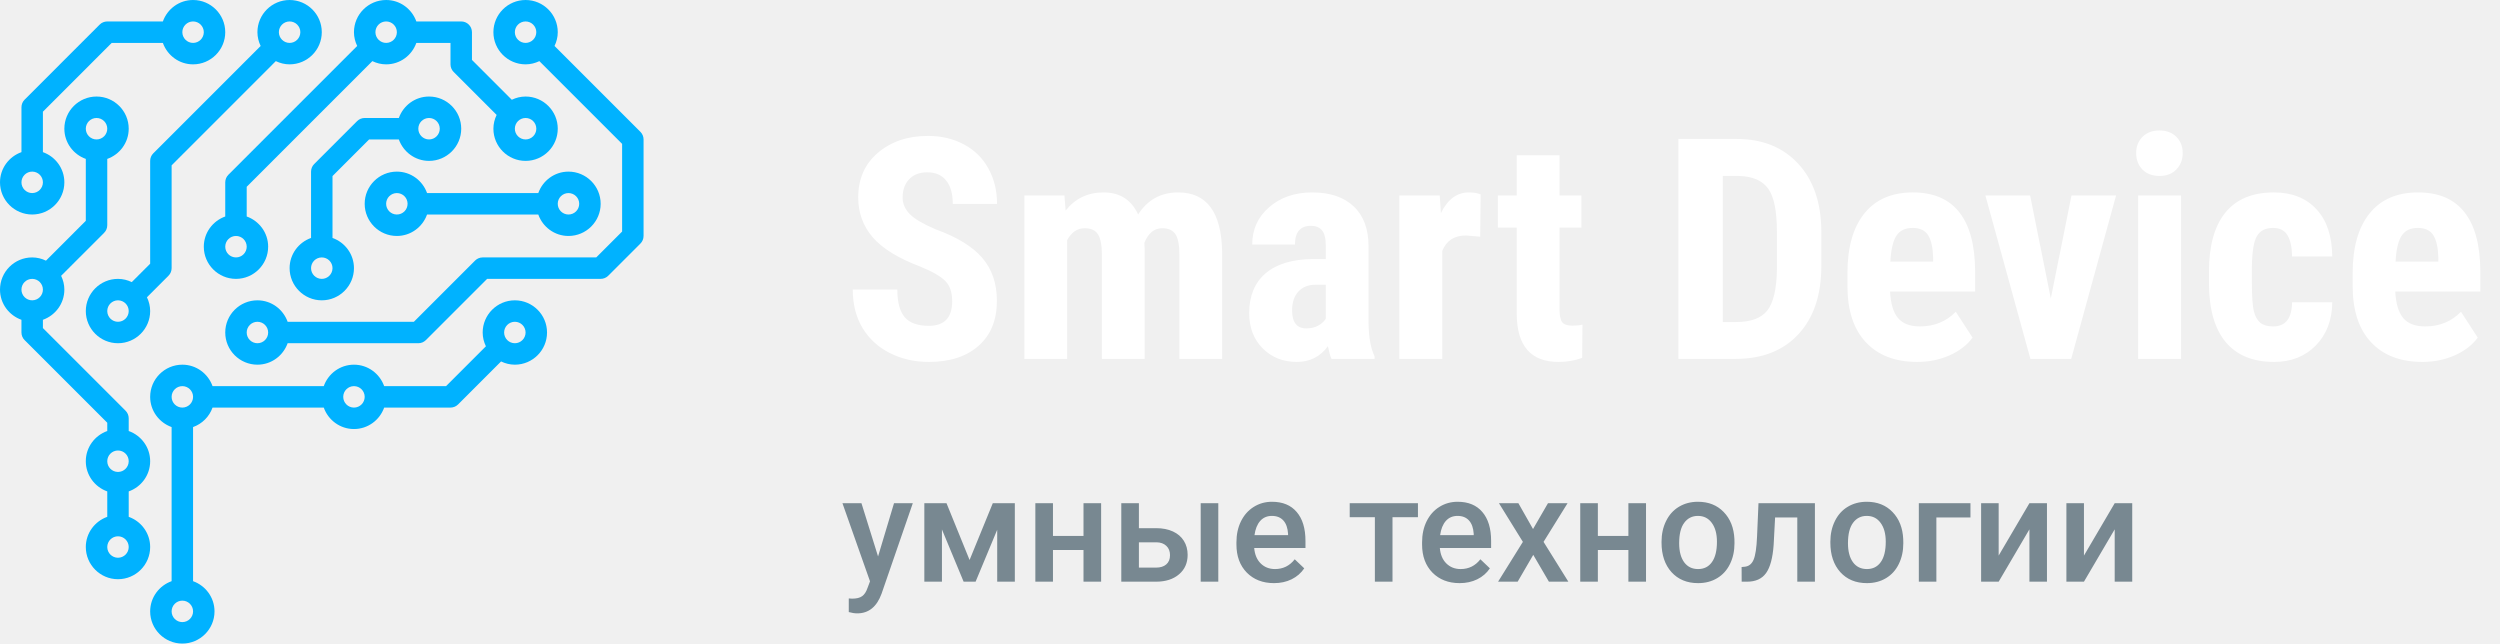
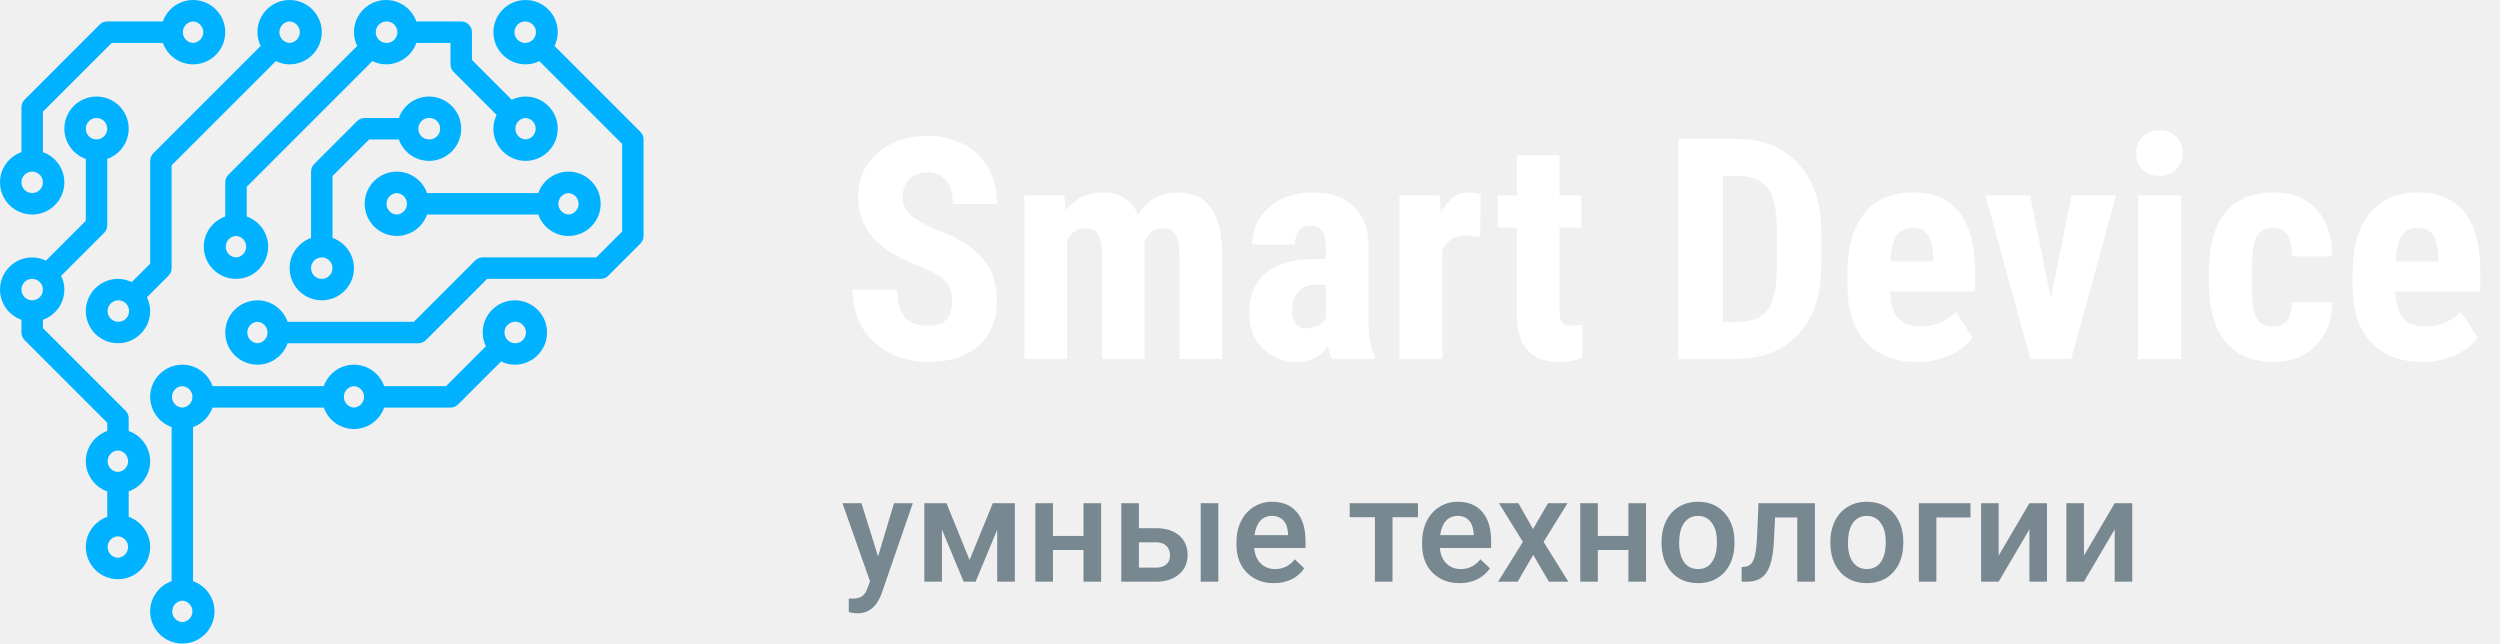
- <svg xmlns="http://www.w3.org/2000/svg" width="202" height="52" viewBox="0 0 202 52" fill="none">
-   <path d="M76.936 24.337C76.936 23.613 76.748 23.067 76.374 22.701C76.008 22.327 75.336 21.94 74.36 21.541C72.578 20.866 71.296 20.077 70.515 19.173C69.733 18.262 69.343 17.188 69.343 15.951C69.343 14.453 69.872 13.253 70.93 12.35C71.996 11.438 73.347 10.982 74.982 10.982C76.073 10.982 77.045 11.214 77.9 11.678C78.754 12.134 79.409 12.781 79.865 13.619C80.329 14.457 80.561 15.409 80.561 16.476H76.984C76.984 15.646 76.805 15.015 76.447 14.584C76.097 14.144 75.589 13.924 74.921 13.924C74.295 13.924 73.806 14.111 73.457 14.486C73.107 14.852 72.932 15.348 72.932 15.975C72.932 16.463 73.127 16.907 73.518 17.306C73.908 17.696 74.6 18.103 75.593 18.526C77.326 19.153 78.584 19.922 79.365 20.834C80.154 21.745 80.549 22.905 80.549 24.312C80.549 25.859 80.056 27.067 79.072 27.938C78.087 28.809 76.748 29.244 75.056 29.244C73.908 29.244 72.862 29.008 71.918 28.536C70.974 28.064 70.234 27.389 69.697 26.51C69.168 25.631 68.903 24.593 68.903 23.397H72.504C72.504 24.422 72.704 25.167 73.103 25.631C73.501 26.095 74.152 26.327 75.056 26.327C76.309 26.327 76.936 25.663 76.936 24.337ZM86.005 15.792L86.103 17.013C86.876 16.036 87.897 15.548 89.167 15.548C90.485 15.548 91.417 16.142 91.962 17.33C92.719 16.142 93.797 15.548 95.197 15.548C97.508 15.548 98.692 17.147 98.749 20.345V29H95.295V20.565C95.295 19.8 95.189 19.255 94.978 18.929C94.766 18.604 94.408 18.441 93.903 18.441C93.26 18.441 92.78 18.836 92.463 19.625L92.487 20.04V29H89.033V20.589C89.033 19.832 88.931 19.287 88.728 18.954C88.524 18.612 88.162 18.441 87.641 18.441C87.047 18.441 86.575 18.762 86.225 19.405V29H82.77V15.792H86.005ZM107.587 29C107.49 28.797 107.392 28.455 107.294 27.975C106.676 28.821 105.838 29.244 104.78 29.244C103.673 29.244 102.753 28.878 102.021 28.145C101.297 27.413 100.935 26.465 100.935 25.301C100.935 23.918 101.374 22.848 102.253 22.091C103.14 21.334 104.414 20.947 106.074 20.931H107.124V19.869C107.124 19.275 107.022 18.856 106.818 18.612C106.615 18.368 106.318 18.246 105.927 18.246C105.065 18.246 104.633 18.75 104.633 19.759H101.179C101.179 18.539 101.634 17.534 102.546 16.744C103.465 15.947 104.625 15.548 106.025 15.548C107.473 15.548 108.592 15.926 109.382 16.683C110.179 17.432 110.578 18.506 110.578 19.906V26.119C110.594 27.259 110.757 28.15 111.066 28.793V29H107.587ZM105.549 26.534C105.931 26.534 106.257 26.457 106.525 26.302C106.794 26.148 106.993 25.965 107.124 25.753V23.006H106.293C105.708 23.006 105.244 23.194 104.902 23.568C104.568 23.942 104.401 24.443 104.401 25.069C104.401 26.046 104.784 26.534 105.549 26.534ZM119.599 19.125L118.452 19.027C117.508 19.027 116.869 19.442 116.535 20.272V29H113.068V15.792H116.328L116.425 17.22C116.971 16.105 117.723 15.548 118.684 15.548C119.074 15.548 119.392 15.601 119.636 15.707L119.599 19.125ZM126.008 12.545V15.792H127.778V18.392H126.008V24.947C126.008 25.468 126.077 25.826 126.215 26.021C126.362 26.217 126.639 26.314 127.045 26.314C127.379 26.314 127.652 26.286 127.863 26.229L127.839 28.915C127.253 29.134 126.618 29.244 125.935 29.244C123.705 29.244 122.578 27.966 122.553 25.411V18.392H121.027V15.792H122.553V12.545H126.008ZM135.615 29V11.227H140.314C142.39 11.227 144.042 11.886 145.271 13.204C146.507 14.523 147.138 16.329 147.163 18.624V21.505C147.163 23.84 146.544 25.676 145.307 27.01C144.078 28.337 142.382 29 140.217 29H135.615ZM139.204 14.217V26.021H140.278C141.474 26.021 142.316 25.708 142.805 25.081C143.293 24.447 143.549 23.356 143.574 21.81V18.722C143.574 17.061 143.342 15.906 142.878 15.255C142.414 14.596 141.625 14.25 140.51 14.217H139.204ZM154.914 29.244C153.14 29.244 151.757 28.715 150.764 27.657C149.771 26.599 149.274 25.086 149.274 23.116V22.066C149.274 19.983 149.73 18.376 150.642 17.245C151.553 16.113 152.859 15.548 154.56 15.548C156.22 15.548 157.469 16.081 158.308 17.147C159.146 18.205 159.573 19.776 159.589 21.859V23.556H152.717C152.766 24.532 152.981 25.248 153.364 25.704C153.746 26.152 154.336 26.375 155.134 26.375C156.289 26.375 157.254 25.981 158.027 25.191L159.382 27.279C158.959 27.865 158.344 28.341 157.539 28.707C156.733 29.065 155.858 29.244 154.914 29.244ZM152.741 21.139H156.196V20.821C156.18 20.032 156.049 19.434 155.805 19.027C155.561 18.62 155.138 18.416 154.536 18.416C153.933 18.416 153.494 18.632 153.217 19.064C152.949 19.495 152.79 20.186 152.741 21.139ZM165.705 24.117L167.377 15.792H170.979L167.353 29H164.057L160.419 15.792H164.033L165.705 24.117ZM176.228 29H172.761V15.792H176.228V29ZM172.602 12.374C172.602 11.837 172.773 11.398 173.115 11.056C173.457 10.714 173.912 10.543 174.482 10.543C175.052 10.543 175.507 10.714 175.849 11.056C176.191 11.398 176.362 11.837 176.362 12.374C176.362 12.903 176.191 13.342 175.849 13.692C175.515 14.042 175.06 14.217 174.482 14.217C173.904 14.217 173.444 14.042 173.103 13.692C172.769 13.342 172.602 12.903 172.602 12.374ZM183.674 26.375C184.675 26.375 185.183 25.724 185.2 24.422H188.447C188.431 25.863 187.987 27.026 187.116 27.914C186.245 28.801 185.122 29.244 183.747 29.244C182.046 29.244 180.748 28.715 179.853 27.657C178.958 26.599 178.502 25.041 178.486 22.982V21.932C178.486 19.857 178.925 18.274 179.804 17.184C180.691 16.093 181.997 15.548 183.723 15.548C185.179 15.548 186.327 15.999 187.165 16.903C188.003 17.798 188.431 19.072 188.447 20.724H185.2C185.192 19.983 185.069 19.413 184.833 19.015C184.597 18.616 184.207 18.416 183.662 18.416C183.059 18.416 182.628 18.632 182.368 19.064C182.107 19.487 181.969 20.313 181.953 21.541V22.884C181.953 23.959 182.006 24.711 182.111 25.143C182.217 25.566 182.392 25.879 182.636 26.082C182.88 26.278 183.226 26.375 183.674 26.375ZM195.734 29.244C193.96 29.244 192.577 28.715 191.584 27.657C190.591 26.599 190.095 25.086 190.095 23.116V22.066C190.095 19.983 190.55 18.376 191.462 17.245C192.373 16.113 193.68 15.548 195.38 15.548C197.041 15.548 198.29 16.081 199.128 17.147C199.966 18.205 200.393 19.776 200.41 21.859V23.556H193.537C193.586 24.532 193.802 25.248 194.184 25.704C194.567 26.152 195.157 26.375 195.954 26.375C197.11 26.375 198.074 25.981 198.847 25.191L200.202 27.279C199.779 27.865 199.165 28.341 198.359 28.707C197.553 29.065 196.678 29.244 195.734 29.244ZM193.562 21.139H197.016V20.821C197 20.032 196.87 19.434 196.625 19.027C196.381 18.62 195.958 18.416 195.356 18.416C194.754 18.416 194.314 18.632 194.038 19.064C193.769 19.495 193.61 20.186 193.562 21.139Z" fill="white" />
-   <path d="M70.947 44.961L72.236 40.66H73.754L71.234 47.961C70.848 49.027 70.191 49.56 69.266 49.56C69.059 49.56 68.83 49.525 68.58 49.455V48.353L68.85 48.371C69.209 48.371 69.478 48.305 69.658 48.172C69.842 48.043 69.986 47.824 70.092 47.516L70.297 46.971L68.07 40.66H69.606L70.947 44.961ZM78.342 45.248L80.217 40.66H81.998V47H80.574V42.805L78.828 47H77.861L76.109 42.781V47H74.686V40.66H76.478L78.342 45.248ZM88.971 47H87.547V44.44H85.08V47H83.656V40.66H85.08V43.303H87.547V40.66H88.971V47ZM92.023 42.676H93.418C93.938 42.676 94.391 42.766 94.777 42.945C95.164 43.125 95.457 43.377 95.656 43.701C95.859 44.025 95.961 44.402 95.961 44.832C95.961 45.484 95.731 46.008 95.269 46.402C94.809 46.797 94.195 46.996 93.43 47H90.6V40.66H92.023V42.676ZM98.439 47H97.016V40.66H98.439V47ZM92.023 43.818V45.863H93.412C93.76 45.863 94.033 45.777 94.232 45.605C94.436 45.43 94.537 45.182 94.537 44.861C94.537 44.541 94.438 44.289 94.238 44.105C94.043 43.918 93.777 43.822 93.441 43.818H92.023ZM102.939 47.117C102.037 47.117 101.305 46.834 100.742 46.268C100.184 45.697 99.904 44.94 99.904 43.994V43.818C99.904 43.185 100.025 42.621 100.268 42.125C100.514 41.625 100.857 41.236 101.299 40.959C101.74 40.682 102.232 40.543 102.775 40.543C103.639 40.543 104.305 40.818 104.773 41.369C105.246 41.92 105.482 42.699 105.482 43.707V44.281H101.34C101.383 44.805 101.557 45.219 101.861 45.523C102.17 45.828 102.557 45.98 103.021 45.98C103.674 45.98 104.205 45.717 104.615 45.19L105.383 45.922C105.129 46.301 104.789 46.596 104.363 46.807C103.941 47.014 103.467 47.117 102.939 47.117ZM102.77 41.685C102.379 41.685 102.062 41.822 101.82 42.096C101.582 42.369 101.43 42.75 101.363 43.238H104.076V43.133C104.045 42.656 103.918 42.297 103.695 42.055C103.473 41.809 103.164 41.685 102.77 41.685ZM114.57 41.791H112.514V47H111.09V41.791H109.057V40.66H114.57V41.791ZM117.939 47.117C117.037 47.117 116.305 46.834 115.742 46.268C115.184 45.697 114.904 44.94 114.904 43.994V43.818C114.904 43.185 115.025 42.621 115.268 42.125C115.514 41.625 115.857 41.236 116.299 40.959C116.74 40.682 117.232 40.543 117.775 40.543C118.639 40.543 119.305 40.818 119.773 41.369C120.246 41.92 120.482 42.699 120.482 43.707V44.281H116.34C116.383 44.805 116.557 45.219 116.861 45.523C117.17 45.828 117.557 45.98 118.021 45.98C118.674 45.98 119.205 45.717 119.615 45.19L120.383 45.922C120.129 46.301 119.789 46.596 119.363 46.807C118.941 47.014 118.467 47.117 117.939 47.117ZM117.77 41.685C117.379 41.685 117.062 41.822 116.82 42.096C116.582 42.369 116.43 42.75 116.363 43.238H119.076V43.133C119.045 42.656 118.918 42.297 118.695 42.055C118.473 41.809 118.164 41.685 117.77 41.685ZM123.869 42.746L125.076 40.66H126.658L124.719 43.783L126.723 47H125.152L123.887 44.832L122.627 47H121.045L123.049 43.783L121.115 40.66H122.686L123.869 42.746ZM132.998 47H131.574V44.44H129.107V47H127.684V40.66H129.107V43.303H131.574V40.66H132.998V47ZM134.252 43.772C134.252 43.15 134.375 42.592 134.621 42.096C134.867 41.596 135.213 41.213 135.658 40.947C136.104 40.678 136.615 40.543 137.193 40.543C138.049 40.543 138.742 40.818 139.273 41.369C139.809 41.92 140.098 42.65 140.141 43.56L140.146 43.895C140.146 44.52 140.025 45.078 139.783 45.57C139.545 46.062 139.201 46.443 138.752 46.713C138.307 46.982 137.791 47.117 137.205 47.117C136.311 47.117 135.594 46.82 135.055 46.227C134.52 45.629 134.252 44.834 134.252 43.842V43.772ZM135.676 43.895C135.676 44.547 135.811 45.059 136.08 45.43C136.35 45.797 136.725 45.98 137.205 45.98C137.686 45.98 138.059 45.793 138.324 45.418C138.594 45.043 138.729 44.494 138.729 43.772C138.729 43.131 138.59 42.623 138.312 42.248C138.039 41.873 137.666 41.685 137.193 41.685C136.729 41.685 136.359 41.871 136.086 42.242C135.812 42.609 135.676 43.16 135.676 43.895ZM146.645 40.66V47H145.221V41.809H143.428L143.311 44.018C143.236 45.08 143.031 45.844 142.695 46.309C142.363 46.77 141.854 47 141.166 47H140.727L140.721 45.816L141.014 45.787C141.326 45.744 141.553 45.555 141.693 45.219C141.838 44.879 141.93 44.262 141.969 43.367L142.086 40.66H146.645ZM147.893 43.772C147.893 43.15 148.016 42.592 148.262 42.096C148.508 41.596 148.854 41.213 149.299 40.947C149.744 40.678 150.256 40.543 150.834 40.543C151.689 40.543 152.383 40.818 152.914 41.369C153.449 41.92 153.738 42.65 153.781 43.56L153.787 43.895C153.787 44.52 153.666 45.078 153.424 45.57C153.186 46.062 152.842 46.443 152.393 46.713C151.947 46.982 151.432 47.117 150.846 47.117C149.951 47.117 149.234 46.82 148.695 46.227C148.16 45.629 147.893 44.834 147.893 43.842V43.772ZM149.316 43.895C149.316 44.547 149.451 45.059 149.721 45.43C149.99 45.797 150.365 45.98 150.846 45.98C151.326 45.98 151.699 45.793 151.965 45.418C152.234 45.043 152.369 44.494 152.369 43.772C152.369 43.131 152.23 42.623 151.953 42.248C151.68 41.873 151.307 41.685 150.834 41.685C150.369 41.685 150 41.871 149.727 42.242C149.453 42.609 149.316 43.16 149.316 43.895ZM159.213 41.809H156.459V47H155.041V40.66H159.213V41.809ZM163.977 40.66H165.395V47H163.977V42.77L161.492 47H160.074V40.66H161.492V44.891L163.977 40.66ZM170.867 40.66H172.285V47H170.867V42.77L168.383 47H166.965V40.66H168.383V44.891L170.867 40.66Z" fill="#788891" />
-   <path d="M32.066 13.867C33.195 13.867 34.148 14.594 34.507 15.6H43.493C43.852 14.594 44.805 13.867 45.933 13.867C47.367 13.867 48.533 15.033 48.533 16.466C48.533 17.9 47.367 19.066 45.933 19.066C44.805 19.066 43.852 18.339 43.493 17.333H34.506C34.147 18.339 33.194 19.066 32.066 19.066C30.632 19.066 29.466 17.9 29.466 16.466C29.466 15.033 30.633 13.867 32.066 13.867ZM45.933 17.333C46.411 17.333 46.8 16.945 46.8 16.466C46.8 15.988 46.411 15.6 45.933 15.6C45.456 15.6 45.066 15.988 45.066 16.466C45.066 16.945 45.456 17.333 45.933 17.333ZM32.066 17.333C32.544 17.333 32.933 16.945 32.933 16.466C32.933 15.988 32.544 15.6 32.066 15.6C31.589 15.6 31.2 15.988 31.2 16.466C31.2 16.945 31.589 17.333 32.066 17.333Z" fill="#00B2FF" />
-   <path d="M25.133 19.226V13.867C25.133 13.636 25.224 13.416 25.387 13.254L28.854 9.787C29.016 9.624 29.237 9.533 29.467 9.533H32.226C32.585 8.527 33.538 7.8 34.667 7.8C36.1 7.8 37.267 8.966 37.267 10.4C37.267 11.833 36.1 13 34.667 13C33.538 13 32.585 12.273 32.226 11.267H29.825L26.867 14.225V19.226C27.873 19.585 28.6 20.538 28.6 21.666C28.6 23.1 27.433 24.266 26 24.266C24.567 24.266 23.4 23.1 23.4 21.666C23.4 20.538 24.127 19.585 25.133 19.226ZM34.667 11.267C35.144 11.267 35.533 10.878 35.533 10.4C35.533 9.921 35.144 9.533 34.667 9.533C34.189 9.533 33.8 9.921 33.8 10.4C33.8 10.878 34.189 11.267 34.667 11.267ZM26 22.533C26.477 22.533 26.867 22.145 26.867 21.666C26.867 21.188 26.477 20.8 26 20.8C25.522 20.8 25.133 21.188 25.133 21.666C25.133 22.145 25.522 22.533 26 22.533Z" fill="#00B2FF" />
-   <path d="M9.533 22.533C9.934 22.533 10.308 22.631 10.647 22.794L12.133 21.308V13C12.133 12.769 12.224 12.549 12.387 12.387L21.061 3.714C20.898 3.375 20.8 3 20.8 2.6C20.8 1.167 21.966 0 23.4 0C24.834 0 26 1.167 26 2.6C26 4.033 24.834 5.2 23.4 5.2C23 5.2 22.625 5.102 22.286 4.939L13.867 13.359V21.666C13.867 21.897 13.776 22.117 13.613 22.279L11.873 24.019C12.035 24.358 12.133 24.733 12.133 25.133C12.133 26.566 10.967 27.733 9.533 27.733C8.1 27.733 6.933 26.566 6.933 25.133C6.933 23.7 8.1 22.533 9.533 22.533ZM23.4 3.467C23.878 3.467 24.267 3.078 24.267 2.6C24.267 2.122 23.878 1.733 23.4 1.733C22.922 1.733 22.533 2.122 22.533 2.6C22.533 3.078 22.922 3.467 23.4 3.467ZM9.533 26C10.011 26 10.4 25.611 10.4 25.133C10.4 24.654 10.011 24.266 9.533 24.266C9.056 24.266 8.667 24.654 8.667 25.133C8.667 25.611 9.056 26 9.533 26Z" fill="#00B2FF" />
-   <path d="M1.734 12.293V8.667C1.734 8.436 1.825 8.216 1.987 8.054L8.054 1.987C8.216 1.824 8.437 1.733 8.667 1.733H13.16C13.518 0.727 14.472 0 15.6 0C17.034 0 18.2 1.167 18.2 2.6C18.2 4.033 17.034 5.2 15.6 5.2C14.472 5.2 13.518 4.473 13.16 3.467H9.026L3.467 9.025V12.293C4.473 12.651 5.2 13.605 5.2 14.733C5.2 16.166 4.034 17.333 2.6 17.333C1.167 17.333 0 16.166 0 14.733C0 13.605 0.727 12.651 1.734 12.293ZM15.6 3.467C16.078 3.467 16.467 3.078 16.467 2.6C16.467 2.122 16.078 1.733 15.6 1.733C15.123 1.733 14.733 2.122 14.733 2.6C14.733 3.078 15.123 3.467 15.6 3.467ZM2.6 15.6C3.078 15.6 3.467 15.211 3.467 14.733C3.467 14.255 3.078 13.866 2.6 13.866C2.123 13.866 1.734 14.255 1.734 14.733C1.734 15.211 2.123 15.6 2.6 15.6Z" fill="#00B2FF" />
-   <path d="M13.866 46.959V34.507C12.861 34.148 12.133 33.194 12.133 32.066C12.133 30.633 13.3 29.466 14.733 29.466C15.862 29.466 16.815 30.193 17.174 31.2H26.16C26.518 30.193 27.472 29.466 28.6 29.466C29.729 29.466 30.682 30.193 31.041 31.2H36.041L39.261 27.98C39.098 27.641 39 27.267 39 26.866C39 25.433 40.167 24.266 41.6 24.266C43.034 24.266 44.2 25.433 44.2 26.866C44.2 28.3 43.034 29.466 41.6 29.466C41.2 29.466 40.825 29.368 40.486 29.205L37.013 32.679C36.851 32.842 36.63 32.933 36.4 32.933H31.041C30.682 33.939 29.729 34.666 28.6 34.666C27.472 34.666 26.518 33.939 26.16 32.933H17.173C16.912 33.667 16.333 34.245 15.599 34.507V46.959C16.605 47.318 17.333 48.272 17.333 49.4C17.333 50.834 16.166 52 14.733 52C13.299 52 12.133 50.834 12.133 49.4C12.133 48.272 12.86 47.318 13.866 46.959ZM41.6 27.733C42.078 27.733 42.467 27.345 42.467 26.866C42.467 26.388 42.078 26 41.6 26C41.123 26 40.733 26.388 40.733 26.866C40.733 27.345 41.123 27.733 41.6 27.733ZM28.6 32.933C29.078 32.933 29.467 32.544 29.467 32.066C29.467 31.588 29.078 31.2 28.6 31.2C28.123 31.2 27.733 31.588 27.733 32.066C27.733 32.544 28.123 32.933 28.6 32.933ZM14.733 50.266C15.211 50.266 15.6 49.877 15.6 49.399C15.6 48.921 15.211 48.532 14.733 48.532C14.256 48.532 13.867 48.921 13.867 49.399C13.867 49.877 14.256 50.266 14.733 50.266ZM14.733 32.933C15.211 32.933 15.6 32.544 15.6 32.066C15.6 31.588 15.211 31.2 14.733 31.2C14.256 31.2 13.867 31.588 13.867 32.066C13.867 32.544 14.256 32.933 14.733 32.933Z" fill="#00B2FF" />
-   <path d="M18.2 17.492V14.733C18.2 14.503 18.291 14.282 18.454 14.12L28.861 3.714C28.698 3.375 28.6 3 28.6 2.6C28.6 1.167 29.767 0 31.2 0C32.329 0 33.282 0.727 33.641 1.733H37.267C37.745 1.733 38.134 2.121 38.134 2.6V4.841L41.353 8.061C41.692 7.898 42.066 7.8 42.467 7.8C43.9 7.8 45.067 8.966 45.067 10.4C45.067 11.833 43.9 13 42.467 13C41.033 13 39.867 11.833 39.867 10.4C39.867 9.999 39.965 9.625 40.128 9.286L36.654 5.813C36.491 5.651 36.4 5.43 36.4 5.2V3.467H33.641C33.282 4.473 32.329 5.2 31.2 5.2C30.8 5.2 30.425 5.102 30.087 4.939L19.934 15.092V17.492C20.94 17.851 21.667 18.805 21.667 19.933C21.667 21.366 20.5 22.533 19.067 22.533C17.633 22.533 16.467 21.366 16.467 19.933C16.467 18.805 17.194 17.851 18.2 17.492ZM42.467 11.267C42.944 11.267 43.334 10.878 43.334 10.4C43.334 9.921 42.944 9.533 42.467 9.533C41.989 9.533 41.6 9.921 41.6 10.4C41.6 10.878 41.989 11.267 42.467 11.267ZM31.2 3.467C31.678 3.467 32.067 3.078 32.067 2.6C32.067 2.122 31.678 1.733 31.2 1.733C30.723 1.733 30.334 2.122 30.334 2.6C30.334 3.078 30.723 3.467 31.2 3.467ZM19.067 20.8C19.544 20.8 19.934 20.411 19.934 19.933C19.934 19.455 19.544 19.066 19.067 19.066C18.589 19.066 18.2 19.455 18.2 19.933C18.2 20.411 18.589 20.8 19.067 20.8Z" fill="#00B2FF" />
-   <path d="M20.8 24.266C21.928 24.266 22.882 24.993 23.241 26H33.441L38.387 21.054C38.549 20.891 38.77 20.8 39 20.8H48.175L50.267 18.708V11.625L43.58 4.939C43.242 5.102 42.867 5.2 42.467 5.2C41.033 5.2 39.867 4.033 39.867 2.6C39.867 1.167 41.033 0 42.467 0C43.9 0 45.067 1.167 45.067 2.6C45.067 3 44.969 3.375 44.806 3.714L51.746 10.654C51.909 10.816 52 11.036 52 11.267V19.066C52 19.297 51.909 19.517 51.746 19.679L49.146 22.279C48.984 22.442 48.763 22.533 48.533 22.533H39.359L34.413 27.479C34.251 27.642 34.03 27.733 33.8 27.733H23.241C22.882 28.739 21.928 29.466 20.8 29.466C19.366 29.466 18.2 28.3 18.2 26.866C18.2 25.433 19.366 24.266 20.8 24.266ZM42.467 1.733C41.989 1.733 41.6 2.122 41.6 2.6C41.6 3.078 41.989 3.467 42.467 3.467C42.944 3.467 43.333 3.078 43.333 2.6C43.333 2.122 42.944 1.733 42.467 1.733ZM20.8 27.733C21.277 27.733 21.667 27.345 21.667 26.866C21.667 26.388 21.277 26 20.8 26C20.323 26 19.933 26.388 19.933 26.866C19.933 27.345 20.323 27.733 20.8 27.733Z" fill="#00B2FF" />
-   <path d="M2.6 20.8C3 20.8 3.375 20.898 3.714 21.061L6.933 17.841V12.84C5.927 12.482 5.2 11.528 5.2 10.4C5.2 8.966 6.367 7.8 7.8 7.8C9.233 7.8 10.4 8.966 10.4 10.4C10.4 11.528 9.673 12.482 8.667 12.84V18.2C8.667 18.43 8.576 18.65 8.413 18.812L4.939 22.286C5.102 22.625 5.2 22.999 5.2 23.4C5.2 24.528 4.473 25.481 3.467 25.84V26.508L10.146 33.187C10.309 33.349 10.4 33.569 10.4 33.8V34.826C11.406 35.184 12.133 36.138 12.133 37.266C12.133 38.395 11.406 39.348 10.4 39.707V41.76C11.406 42.118 12.133 43.072 12.133 44.2C12.133 45.634 10.967 46.8 9.533 46.8C8.1 46.8 6.933 45.634 6.933 44.2C6.933 43.072 7.66 42.118 8.667 41.76V39.707C7.66 39.348 6.933 38.395 6.933 37.266C6.933 36.138 7.66 35.184 8.667 34.826V34.158L1.987 27.479C1.824 27.317 1.733 27.097 1.733 26.866V25.84C0.727 25.481 -3.24249e-05 24.528 -3.24249e-05 23.4C-3.24249e-05 21.966 1.167 20.8 2.6 20.8ZM7.8 11.267C8.277 11.267 8.667 10.878 8.667 10.4C8.667 9.921 8.277 9.533 7.8 9.533C7.322 9.533 6.933 9.921 6.933 10.4C6.933 10.878 7.322 11.267 7.8 11.267ZM9.533 45.066C10.011 45.066 10.4 44.678 10.4 44.199C10.4 43.721 10.011 43.333 9.533 43.333C9.056 43.333 8.667 43.721 8.667 44.199C8.667 44.678 9.056 45.066 9.533 45.066ZM9.533 38.133C10.011 38.133 10.4 37.745 10.4 37.266C10.4 36.788 10.011 36.4 9.533 36.4C9.056 36.4 8.667 36.788 8.667 37.266C8.667 37.745 9.056 38.133 9.533 38.133ZM2.6 24.266C3.078 24.266 3.467 23.878 3.467 23.4C3.467 22.921 3.078 22.533 2.6 22.533C2.122 22.533 1.733 22.921 1.733 23.4C1.733 23.878 2.122 24.266 2.6 24.266Z" fill="#00B2FF" />
+ <svg xmlns="http://www.w3.org/2000/svg" width="202" height="52" fill="none">
+   <path d="M76.936 24.337c0-.724-.188-1.27-.562-1.636-.366-.374-1.038-.76-2.014-1.16-1.782-.675-3.064-1.464-3.845-2.368-.782-.911-1.172-1.985-1.172-3.222 0-1.498.529-2.698 1.587-3.601 1.066-.912 2.417-1.368 4.052-1.368 1.09 0 2.063.232 2.918.696a4.708 4.708 0 011.965 1.941c.464.838.696 1.79.696 2.857h-3.577c0-.83-.179-1.461-.537-1.892-.35-.44-.858-.66-1.526-.66-.626 0-1.115.188-1.465.562-.35.366-.524.862-.524 1.49 0 .487.195.93.586 1.33.39.39 1.082.797 2.075 1.22 1.733.627 2.99 1.396 3.772 2.308.79.911 1.184 2.07 1.184 3.479 0 1.546-.493 2.754-1.477 3.625-.985.87-2.324 1.306-4.016 1.306-1.148 0-2.194-.236-3.138-.708a5.35 5.35 0 01-2.221-2.026c-.53-.88-.794-1.917-.794-3.113h3.601c0 1.025.2 1.77.599 2.234.398.464 1.05.696 1.953.696 1.253 0 1.88-.664 1.88-1.99zm9.07-8.545l.097 1.22c.773-.976 1.794-1.464 3.064-1.464 1.318 0 2.25.594 2.795 1.782.757-1.188 1.835-1.782 3.235-1.782 2.311 0 3.495 1.599 3.552 4.797V29h-3.454v-8.435c0-.765-.106-1.31-.317-1.636-.212-.325-.57-.488-1.075-.488-.643 0-1.123.395-1.44 1.184l.024.415V29h-3.454v-8.41c0-.758-.102-1.303-.305-1.636-.204-.342-.566-.513-1.087-.513-.594 0-1.066.321-1.416.964V29h-3.454V15.792h3.234zM107.586 29c-.097-.203-.195-.545-.293-1.025-.618.846-1.456 1.27-2.514 1.27-1.107 0-2.027-.367-2.759-1.1-.724-.732-1.086-1.68-1.086-2.844 0-1.383.439-2.453 1.318-3.21.887-.757 2.161-1.144 3.821-1.16h1.05V19.87c0-.594-.102-1.013-.306-1.257-.203-.244-.5-.366-.891-.366-.862 0-1.294.504-1.294 1.513h-3.454c0-1.22.455-2.226 1.367-3.015.919-.797 2.079-1.196 3.479-1.196 1.448 0 2.567.378 3.357 1.135.797.749 1.196 1.823 1.196 3.223v6.213c.016 1.14.179 2.03.488 2.674V29h-3.479zm-2.038-2.466c.382 0 .708-.077.976-.232.269-.154.468-.337.599-.55v-2.746h-.831c-.585 0-1.049.188-1.391.562-.334.374-.501.875-.501 1.501 0 .977.383 1.465 1.148 1.465zm14.05-7.41l-1.147-.097c-.944 0-1.583.415-1.917 1.245V29h-3.467V15.792h3.26l.097 1.428c.546-1.115 1.298-1.672 2.259-1.672.39 0 .708.053.952.159l-.037 3.418zm6.409-6.58v3.248h1.77v2.6h-1.77v6.555c0 .521.069.88.207 1.075.147.195.424.293.83.293.334 0 .607-.029.818-.086l-.024 2.686c-.586.22-1.221.33-1.904.33-2.23 0-3.357-1.279-3.382-3.834v-7.019h-1.526v-2.6h1.526v-3.247h3.455zM135.615 29V11.227h4.699c2.076 0 3.728.659 4.957 1.977 1.236 1.319 1.867 3.125 1.892 5.42v2.88c0 2.336-.619 4.172-1.856 5.506-1.229 1.327-2.925 1.99-5.09 1.99h-4.602zm3.589-14.783v11.804h1.074c1.196 0 2.038-.313 2.527-.94.488-.634.744-1.725.769-3.27v-3.09c0-1.66-.232-2.815-.696-3.466-.464-.66-1.253-1.005-2.368-1.038h-1.306zm15.71 15.027c-1.774 0-3.157-.529-4.15-1.587-.993-1.058-1.49-2.571-1.49-4.54v-1.05c0-2.084.456-3.691 1.368-4.822.911-1.132 2.217-1.697 3.918-1.697 1.66 0 2.909.533 3.748 1.599.838 1.058 1.265 2.629 1.281 4.712v1.697h-6.872c.049.976.264 1.692.647 2.148.382.448.972.671 1.77.671 1.155 0 2.12-.394 2.893-1.184l1.355 2.088c-.423.586-1.038 1.062-1.843 1.428a6.392 6.392 0 01-2.625.537zm-2.173-8.105h3.455v-.318c-.016-.79-.147-1.387-.391-1.794-.244-.407-.667-.61-1.269-.61-.603 0-1.042.215-1.319.646-.268.432-.427 1.123-.476 2.076zm12.964 2.978l1.672-8.325h3.602L167.353 29h-3.296l-3.638-13.208h3.614l1.672 8.325zM176.228 29h-3.467V15.792h3.467V29zm-3.626-16.626c0-.537.171-.976.513-1.318.342-.342.797-.513 1.367-.513s1.025.17 1.367.513c.342.342.513.78.513 1.318 0 .529-.171.968-.513 1.318-.334.35-.789.525-1.367.525s-1.038-.175-1.379-.525c-.334-.35-.501-.789-.501-1.318zm11.072 14.001c1.001 0 1.509-.65 1.526-1.953h3.247c-.016 1.44-.46 2.604-1.331 3.492-.871.887-1.994 1.33-3.369 1.33-1.701 0-2.999-.529-3.894-1.587-.895-1.058-1.351-2.616-1.367-4.675v-1.05c0-2.075.439-3.658 1.318-4.748.887-1.09 2.193-1.636 3.919-1.636 1.456 0 2.604.451 3.442 1.355.838.895 1.266 2.169 1.282 3.82H185.2c-.008-.74-.131-1.31-.367-1.708-.236-.4-.626-.599-1.171-.599-.603 0-1.034.216-1.294.648-.261.423-.399 1.249-.415 2.477v1.343c0 1.075.053 1.827.158 2.259.106.423.281.736.525.94.244.195.59.293 1.038.293zm12.06 2.87c-1.774 0-3.157-.53-4.15-1.588-.993-1.058-1.489-2.571-1.489-4.54v-1.05c0-2.084.455-3.691 1.367-4.822.911-1.132 2.218-1.697 3.918-1.697 1.661 0 2.91.533 3.748 1.599.838 1.058 1.265 2.629 1.282 4.712v1.697h-6.873c.049.976.265 1.692.647 2.148.383.448.973.671 1.77.671 1.156 0 2.12-.394 2.893-1.184l1.355 2.088c-.423.586-1.037 1.062-1.843 1.428a6.392 6.392 0 01-2.625.537zm-2.172-8.106h3.454v-.318c-.016-.79-.146-1.387-.391-1.794-.244-.407-.667-.61-1.269-.61-.602 0-1.042.215-1.318.646-.269.432-.428 1.123-.476 2.076z" fill="#fff" />
+   <path d="M70.947 44.96l1.29-4.3h1.517l-2.52 7.3c-.386 1.067-1.043 1.6-1.968 1.6a2.55 2.55 0 01-.686-.105v-1.102l.27.018c.359 0 .629-.066.808-.2.184-.128.328-.347.434-.655l.205-.545-2.227-6.31h1.536l1.341 4.3zm7.395.288l1.875-4.588h1.781V47h-1.424v-4.195L78.828 47h-.967l-1.752-4.219V47h-1.423v-6.34h1.792l1.864 4.588zM88.97 47h-1.424v-2.56H85.08V47h-1.424v-6.34h1.424v2.643h2.467V40.66h1.424V47zm3.052-4.324h1.395c.52 0 .973.09 1.36.27.386.179.679.431.878.755.203.324.305.701.305 1.131 0 .652-.23 1.176-.692 1.57-.46.395-1.074.594-1.84.598H90.6v-6.34h1.424v2.016zM98.44 47h-1.423v-6.34h1.423V47zm-6.416-3.182v2.045h1.39c.347 0 .62-.086.82-.258.203-.175.304-.423.304-.744 0-.32-.1-.572-.299-.755-.195-.188-.46-.284-.797-.288h-1.418zm10.916 3.3c-.902 0-1.634-.284-2.197-.85-.558-.57-.838-1.328-.838-2.274v-.176c0-.633.121-1.197.364-1.693.246-.5.589-.889 1.031-1.166a2.715 2.715 0 011.476-.416c.864 0 1.53.275 1.998.826.473.55.709 1.33.709 2.338v.574h-4.142c.043.524.217.938.521 1.242.309.305.696.457 1.16.457.653 0 1.184-.263 1.594-.79l.768.732a2.58 2.58 0 01-1.02.885c-.422.207-.896.31-1.424.31zm-.169-5.433c-.391 0-.708.137-.95.41-.238.274-.39.655-.457 1.143h2.713v-.105c-.031-.477-.158-.836-.381-1.078-.222-.246-.531-.37-.925-.37zm11.8.106h-2.056V47h-1.424v-5.209h-2.033v-1.13h5.513v1.13zm3.369 5.326c-.902 0-1.634-.283-2.197-.85-.558-.57-.838-1.328-.838-2.273v-.176c0-.633.121-1.197.364-1.693.246-.5.589-.889 1.031-1.166a2.715 2.715 0 011.476-.416c.864 0 1.53.275 1.998.826.473.55.709 1.33.709 2.338v.574h-4.142c.043.524.217.938.521 1.242.309.305.696.457 1.16.457.653 0 1.184-.263 1.594-.79l.768.732a2.58 2.58 0 01-1.02.885c-.422.207-.896.31-1.424.31zm-.169-5.431c-.391 0-.708.136-.95.41-.238.273-.39.654-.457 1.142h2.713v-.105c-.031-.477-.158-.836-.381-1.078-.222-.246-.531-.37-.925-.37zm6.099 1.06l1.207-2.086h1.582l-1.939 3.123L126.723 47h-1.571l-1.265-2.168-1.26 2.168h-1.582l2.004-3.217-1.934-3.123h1.571l1.183 2.086zM132.998 47h-1.424v-2.56h-2.467V47h-1.423v-6.34h1.423v2.643h2.467V40.66h1.424V47zm1.254-3.228c0-.622.123-1.18.369-1.676.246-.5.592-.883 1.037-1.149.446-.27.957-.404 1.535-.404.856 0 1.549.275 2.08.826.536.55.825 1.281.868 2.191l.005.334c0 .626-.121 1.184-.363 1.676a2.638 2.638 0 01-1.031 1.143c-.445.27-.961.404-1.547.404-.894 0-1.611-.297-2.15-.89-.535-.598-.803-1.393-.803-2.385v-.07zm1.424.123c0 .652.135 1.164.404 1.535.27.367.645.55 1.125.55.481 0 .854-.187 1.119-.562.27-.375.405-.924.405-1.646 0-.641-.139-1.149-.417-1.524a1.31 1.31 0 00-1.119-.563c-.464 0-.834.186-1.107.557-.274.367-.41.918-.41 1.653zm10.969-3.235V47h-1.424v-5.191h-1.793l-.117 2.209c-.075 1.062-.28 1.826-.616 2.29-.332.462-.841.692-1.529.692h-.439l-.006-1.184.293-.029c.312-.043.539-.232.679-.568.145-.34.237-.957.276-1.852l.117-2.707h4.559zm1.248 3.112c0-.622.123-1.18.369-1.676.246-.5.592-.883 1.037-1.149.445-.27.957-.404 1.535-.404.855 0 1.549.275 2.08.826.535.55.824 1.281.867 2.191l.006.334c0 .626-.121 1.184-.363 1.676a2.638 2.638 0 01-1.031 1.143c-.446.27-.961.404-1.547.404-.895 0-1.612-.297-2.151-.89-.535-.598-.802-1.393-.802-2.385v-.07zm1.423.123c0 .652.135 1.164.405 1.535.269.367.644.55 1.125.55.48 0 .853-.187 1.119-.562.269-.375.404-.924.404-1.646 0-.641-.139-1.149-.416-1.524a1.31 1.31 0 00-1.119-.563c-.465 0-.834.186-1.107.557-.274.367-.411.918-.411 1.653zm9.897-2.086h-2.754V47h-1.418v-6.34h4.172v1.149zm4.764-1.149h1.418V47h-1.418v-4.23L161.492 47h-1.418v-6.34h1.418v4.23l2.485-4.23zm6.89 0h1.418V47h-1.418v-4.23L168.383 47h-1.418v-6.34h1.418v4.23l2.484-4.23z" fill="#788891" />
+   <path d="M32.066 13.867c1.129 0 2.082.727 2.441 1.733h8.986a2.596 2.596 0 012.44-1.733c1.434 0 2.6 1.166 2.6 2.6 0 1.433-1.166 2.6-2.6 2.6a2.597 2.597 0 01-2.44-1.734h-8.987a2.597 2.597 0 01-2.44 1.733 2.603 2.603 0 01-2.6-2.6c0-1.433 1.167-2.6 2.6-2.6zm13.867 3.466a.868.868 0 000-1.733.868.868 0 000 1.733zm-13.867 0a.868.868 0 000-1.733.867.867 0 000 1.733z" fill="#00B2FF" />
+   <path d="M25.133 19.226v-5.36c0-.23.091-.45.254-.612l3.467-3.467a.864.864 0 01.613-.254h2.76a2.596 2.596 0 012.44-1.733c1.433 0 2.6 1.166 2.6 2.6 0 1.433-1.167 2.6-2.6 2.6a2.596 2.596 0 01-2.44-1.733h-2.402l-2.958 2.958v5a2.596 2.596 0 011.733 2.441c0 1.434-1.167 2.6-2.6 2.6a2.603 2.603 0 01-2.6-2.6c0-1.128.727-2.081 1.733-2.44zm9.534-7.96a.868.868 0 10-.002-1.735.868.868 0 00.002 1.736zM26 22.534a.867.867 0 10-.002-1.735.867.867 0 00.002 1.735zm-16.467-.001c.4 0 .775.098 1.114.26l1.486-1.485V13c0-.23.091-.45.254-.613l8.674-8.673A2.556 2.556 0 0120.8 2.6c0-1.433 1.166-2.6 2.6-2.6C24.834 0 26 1.167 26 2.6s-1.166 2.6-2.6 2.6c-.4 0-.775-.098-1.114-.261l-8.42 8.42v8.307c0 .23-.09.451-.253.613l-1.74 1.74c.162.34.26.714.26 1.114 0 1.433-1.166 2.6-2.6 2.6a2.603 2.603 0 01-2.6-2.6c0-1.433 1.167-2.6 2.6-2.6zM23.4 3.467a.868.868 0 000-1.734.868.868 0 000 1.734zM9.533 26a.868.868 0 10-.001-1.735A.868.868 0 009.533 26zM1.734 12.293V8.667c0-.231.09-.451.253-.613l6.067-6.067a.864.864 0 01.613-.254h4.493A2.596 2.596 0 0115.6 0c1.434 0 2.6 1.167 2.6 2.6s-1.166 2.6-2.6 2.6a2.596 2.596 0 01-2.44-1.733H9.026l-5.56 5.558v3.268a2.596 2.596 0 011.734 2.44c0 1.433-1.166 2.6-2.6 2.6a2.603 2.603 0 01-2.6-2.6c0-1.128.727-2.082 1.734-2.44zM15.6 3.467a.868.868 0 000-1.734.868.868 0 000 1.734zM2.6 15.6a.867.867 0 10-.001-1.735A.867.867 0 002.6 15.6zm11.266 31.36V34.507a2.597 2.597 0 01-1.732-2.44c0-1.434 1.166-2.6 2.6-2.6 1.128 0 2.081.726 2.44 1.733h8.986a2.596 2.596 0 012.44-1.734c1.129 0 2.082.727 2.44 1.733h5.001l3.22-3.22a2.556 2.556 0 01-.26-1.113c0-1.433 1.166-2.6 2.6-2.6 1.433 0 2.6 1.167 2.6 2.6 0 1.434-1.167 2.6-2.6 2.6-.401 0-.776-.098-1.114-.26l-3.474 3.473a.864.864 0 01-.613.254h-5.36a2.597 2.597 0 01-2.44 1.733 2.597 2.597 0 01-2.44-1.733h-8.987a2.597 2.597 0 01-1.574 1.574V46.96a2.596 2.596 0 011.734 2.44c0 1.434-1.167 2.6-2.6 2.6a2.603 2.603 0 01-2.6-2.6c0-1.128.727-2.082 1.733-2.44zM41.6 27.732a.868.868 0 10-.001-1.735.868.868 0 00.001 1.735zm-13 5.2a.868.868 0 000-1.733.868.868 0 000 1.733zM14.733 50.266a.868.868 0 000-1.733.868.868 0 000 1.733zm0-17.333a.868.868 0 000-1.733.867.867 0 000 1.733z" fill="#00B2FF" />
+   <path d="M18.2 17.492v-2.759c0-.23.091-.45.254-.613L28.861 3.714a2.558 2.558 0 01-.26-1.114c0-1.433 1.166-2.6 2.6-2.6 1.128 0 2.081.727 2.44 1.733h3.626c.478 0 .867.388.867.867v2.241l3.22 3.22a2.549 2.549 0 011.113-.261c1.433 0 2.6 1.166 2.6 2.6 0 1.433-1.167 2.6-2.6 2.6a2.603 2.603 0 01-2.6-2.6c0-.4.098-.775.26-1.114l-3.473-3.473A.863.863 0 0136.4 5.2V3.467h-2.76A2.597 2.597 0 0131.2 5.2c-.4 0-.775-.098-1.113-.261L19.934 15.092v2.4a2.596 2.596 0 011.733 2.441c0 1.433-1.167 2.6-2.6 2.6a2.603 2.603 0 01-2.6-2.6c0-1.128.727-2.082 1.733-2.44zm24.267-6.226a.868.868 0 000-1.733.868.868 0 000 1.734zM31.2 3.467a.868.868 0 10-.001-1.734.868.868 0 00.001 1.735zM19.067 20.8a.868.868 0 000-1.734.868.868 0 000 1.734z" fill="#00B2FF" />
+   <path d="M20.8 24.266c1.128 0 2.082.727 2.44 1.734h10.201l4.946-4.946A.864.864 0 0139 20.8h9.175l2.092-2.092v-7.083L43.58 4.94c-.338.163-.713.26-1.113.26a2.603 2.603 0 01-2.6-2.599c0-1.433 1.166-2.6 2.6-2.6 1.433 0 2.6 1.167 2.6 2.6 0 .4-.098.775-.261 1.114l6.94 6.94a.863.863 0 01.254.613v7.8c0 .23-.091.45-.254.612l-2.6 2.6a.864.864 0 01-.613.254H39.36l-4.946 4.946a.864.864 0 01-.613.254H23.24a2.596 2.596 0 01-2.44 1.733 2.603 2.603 0 01-2.6-2.6c0-1.433 1.166-2.6 2.6-2.6zM42.467 1.733a.868.868 0 10.001 1.735.868.868 0 00-.001-1.735zm-21.667 26a.868.868 0 000-1.733.868.868 0 000 1.733zM2.6 20.8c.4 0 .775.098 1.114.26l3.22-3.219v-5A2.596 2.596 0 015.2 10.4c0-1.434 1.167-2.6 2.6-2.6s2.6 1.166 2.6 2.6a2.596 2.596 0 01-1.733 2.44v5.36c0 .23-.091.45-.254.613l-3.474 3.473c.163.339.261.713.261 1.114a2.597 2.597 0 01-1.733 2.44v.668l6.679 6.679a.863.863 0 01.254.613v1.026a2.596 2.596 0 011.733 2.44 2.596 2.596 0 01-1.733 2.44v2.054a2.596 2.596 0 011.733 2.44c0 1.434-1.166 2.6-2.6 2.6a2.603 2.603 0 01-2.6-2.6c0-1.128.727-2.082 1.734-2.44v-2.053a2.596 2.596 0 01-1.734-2.44c0-1.13.727-2.083 1.734-2.441v-.668l-6.68-6.679a.863.863 0 01-.254-.613V25.84A2.597 2.597 0 010 23.4c0-1.434 1.167-2.6 2.6-2.6zm5.2-9.534a.867.867 0 10-.002-1.734.867.867 0 00.002 1.735zm1.733 33.8a.868.868 0 000-1.733.867.867 0 000 1.733zm0-6.933a.868.868 0 000-1.733.867.867 0 000 1.733zM2.6 24.266a.867.867 0 10-.002-1.735.867.867 0 00.002 1.735z" fill="#00B2FF" />
</svg>
